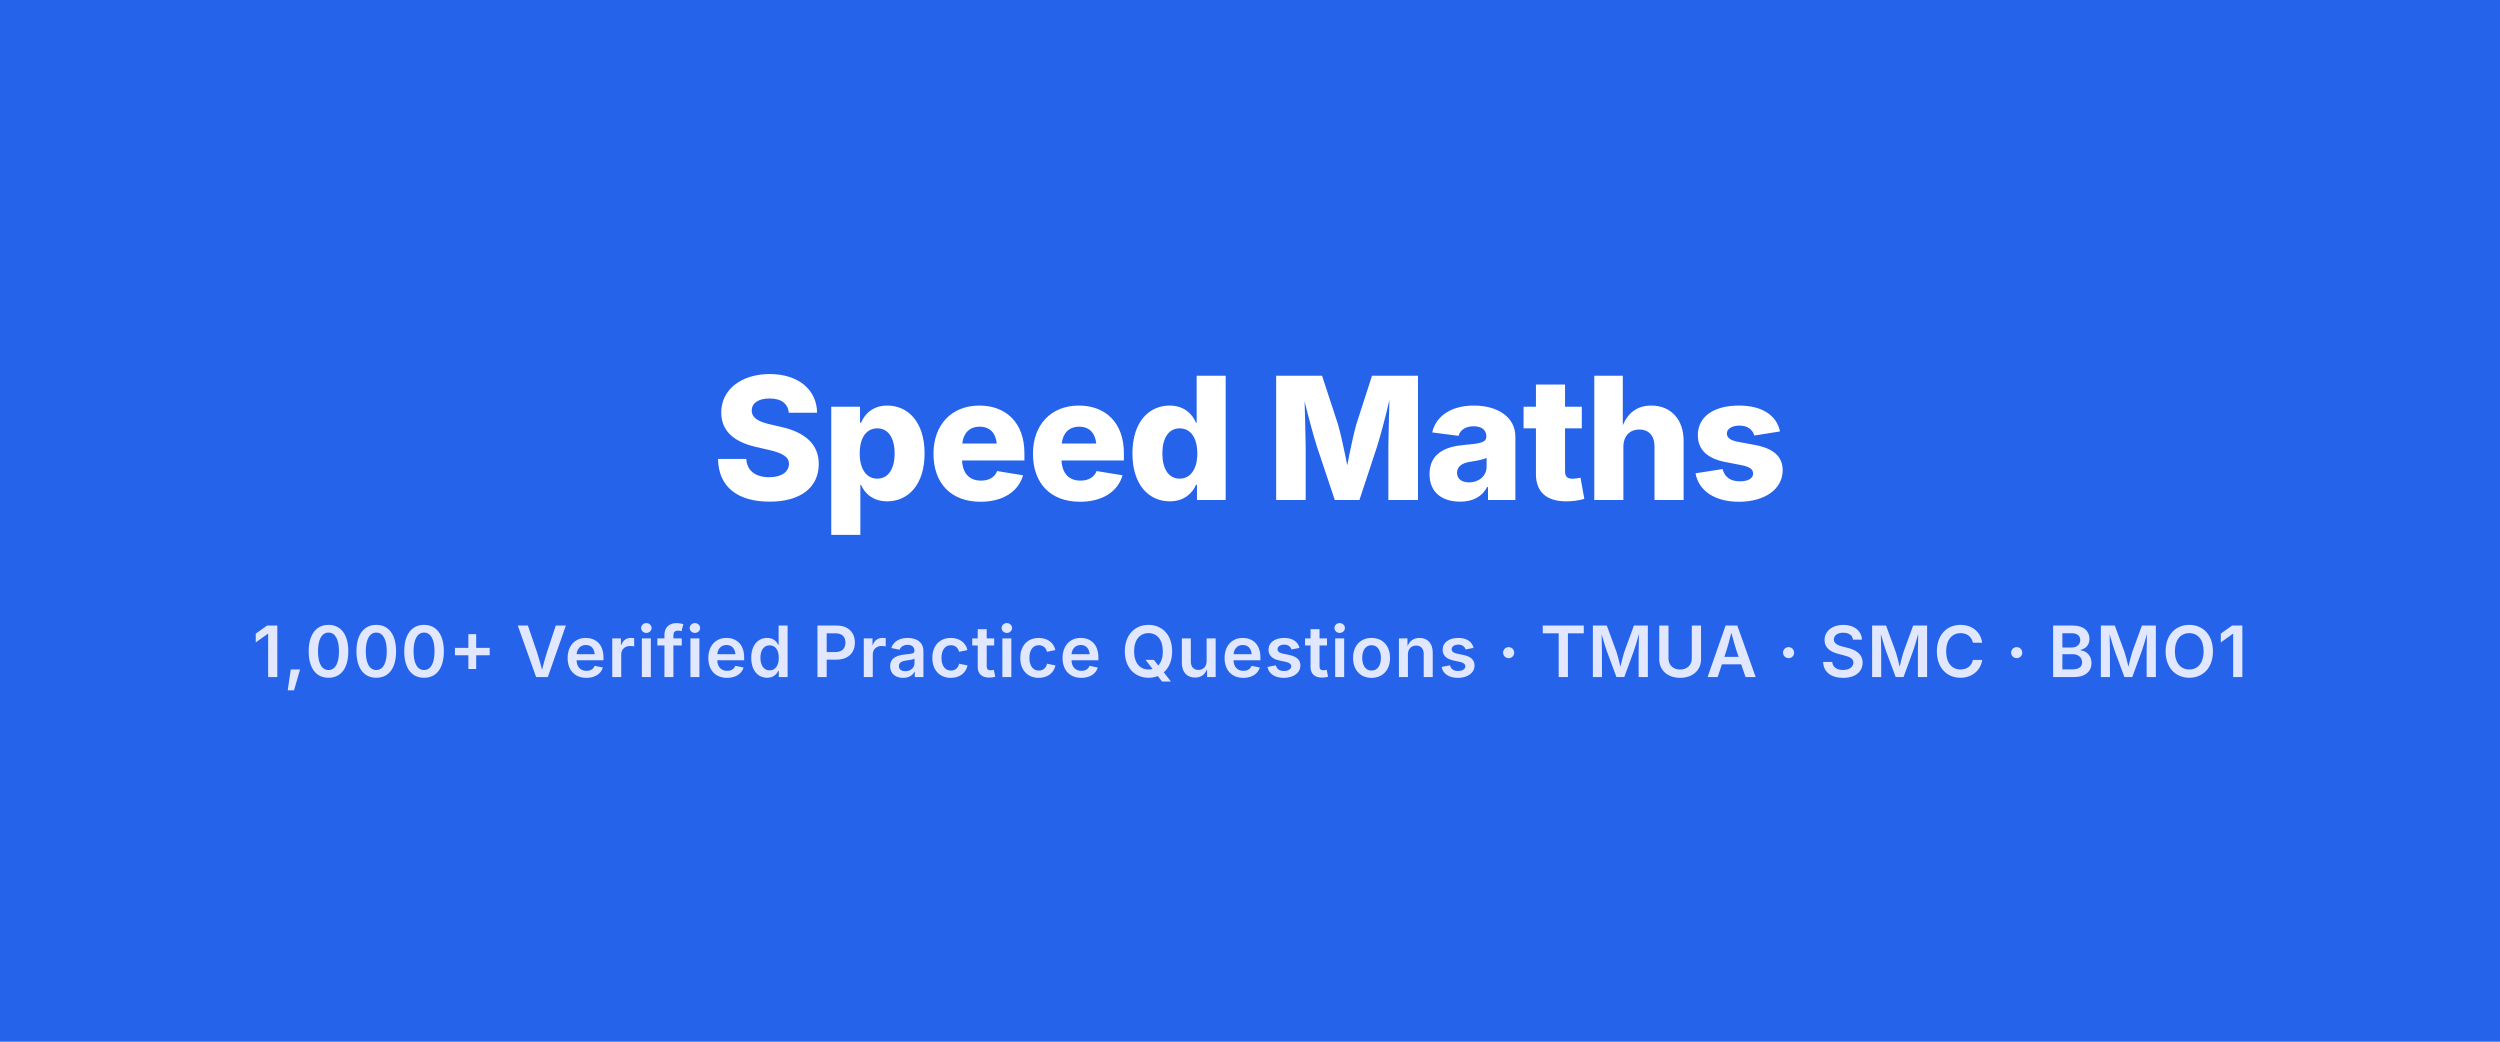
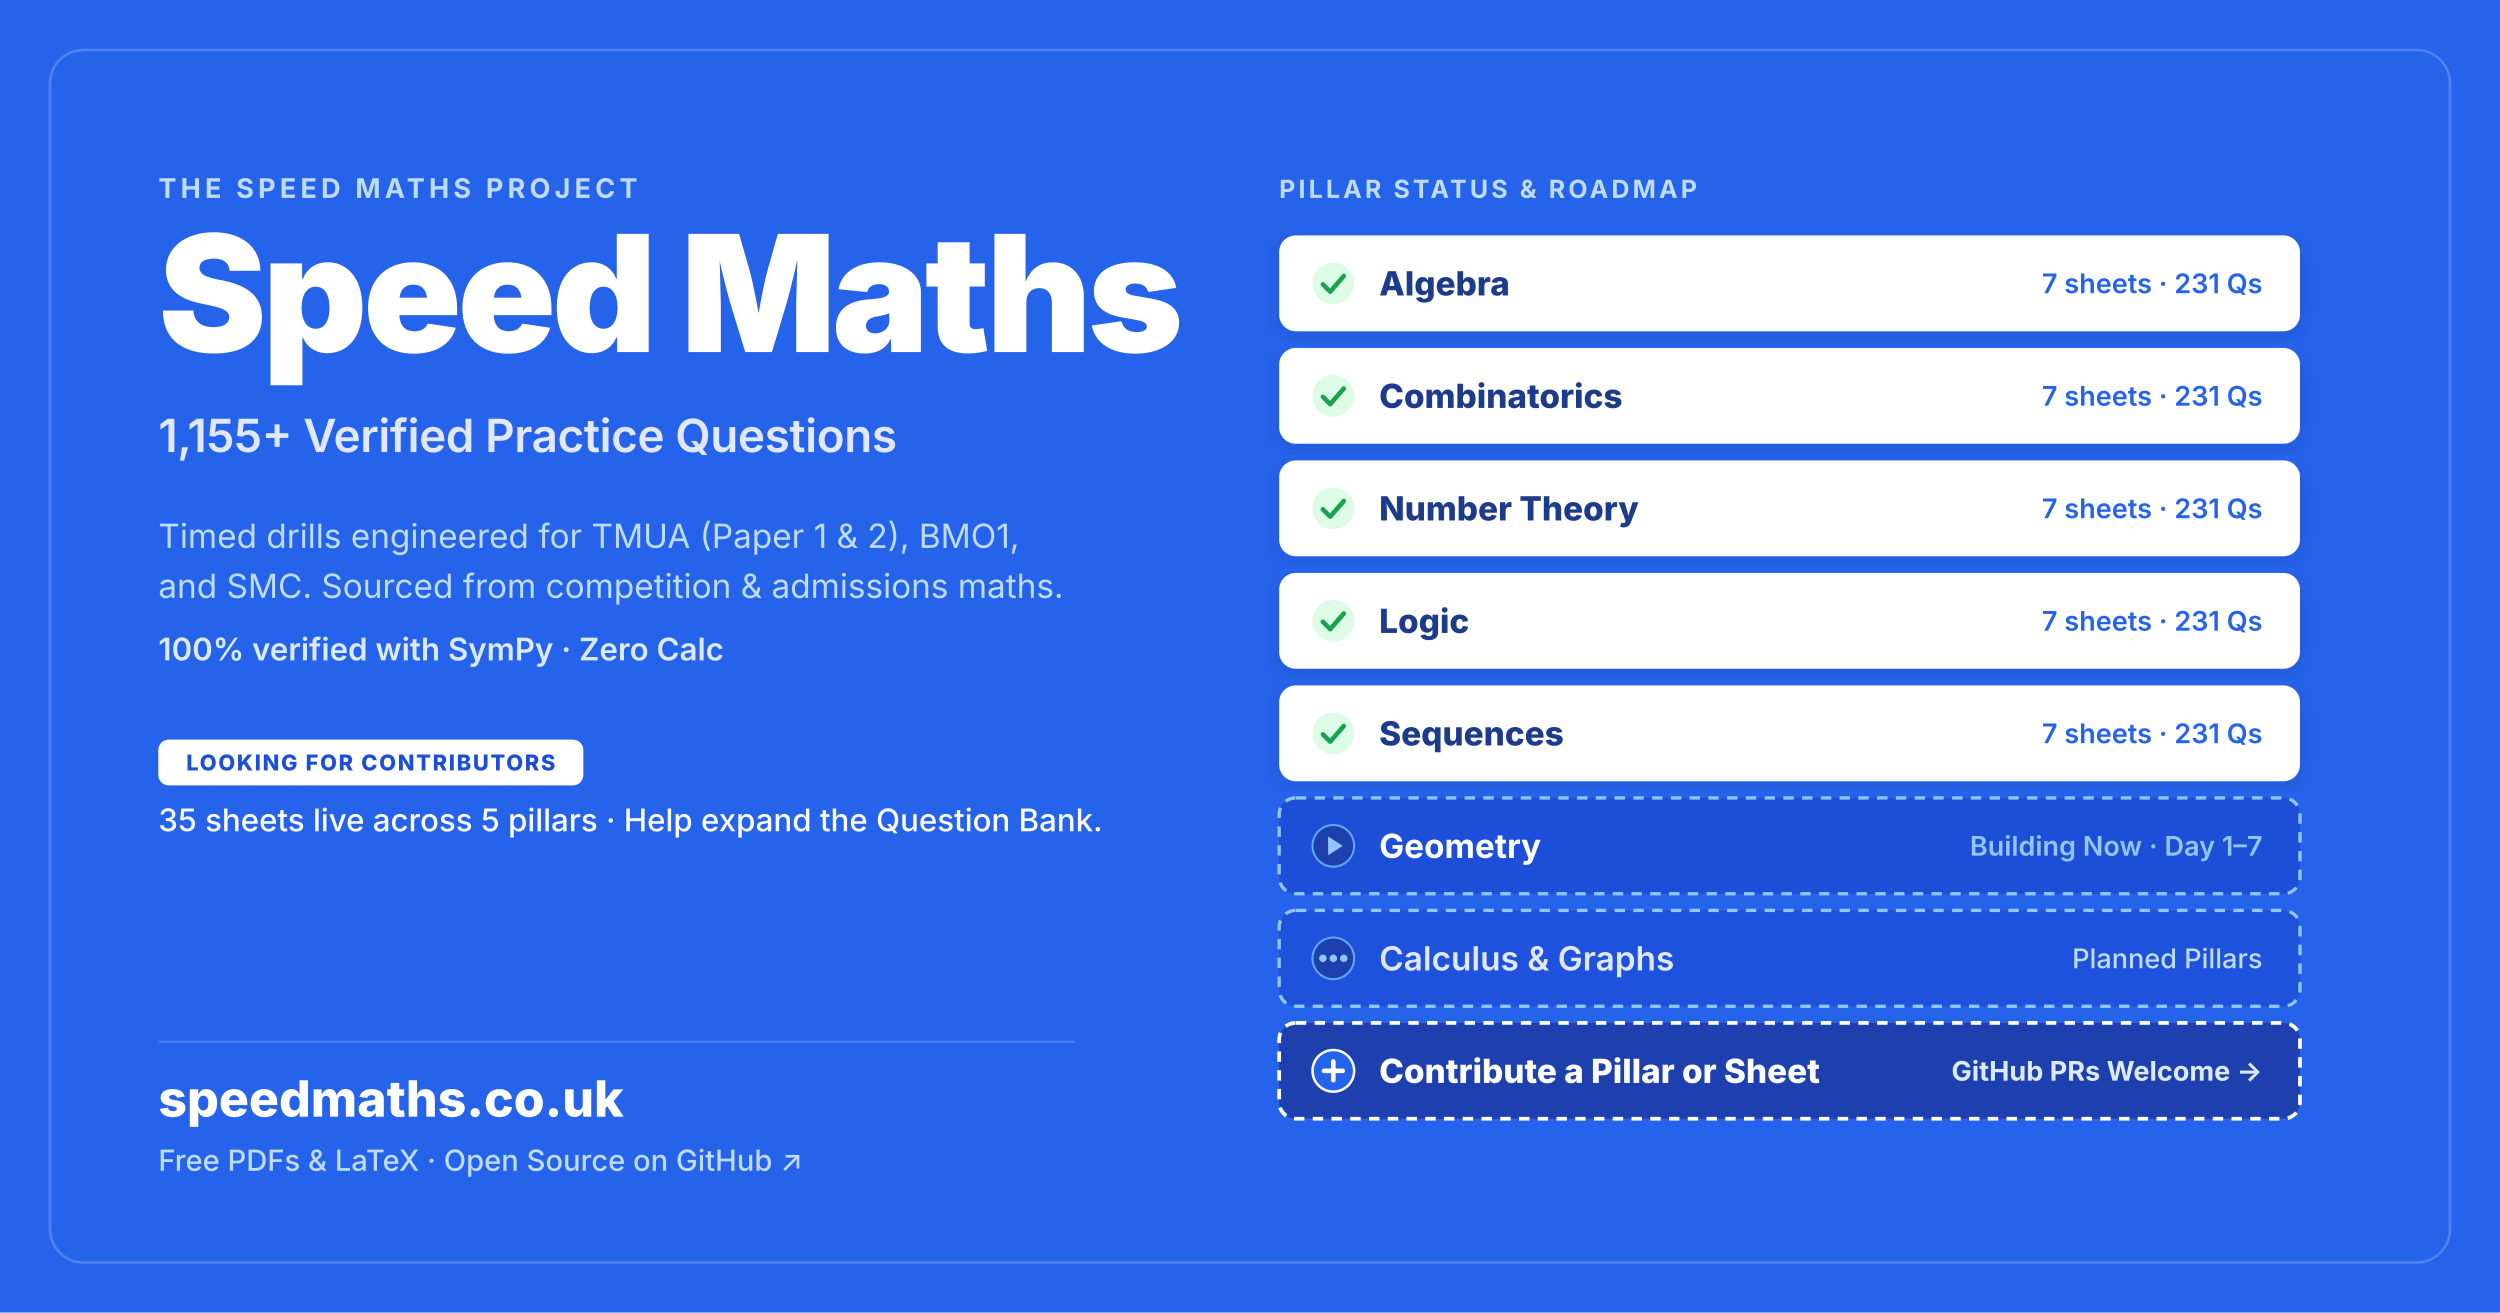
- <svg xmlns="http://www.w3.org/2000/svg" viewBox="0 0 1200 500" width="1200" height="500">
-   <rect width="1200" height="500" fill="#2563eb" />
-   <text x="600" y="240" font-family="-apple-system, BlinkMacSystemFont, 'Inter', 'Segoe UI', Roboto, sans-serif" font-weight="800" font-size="82" fill="#ffffff" text-anchor="middle" letter-spacing="-1.5">Speed Maths</text>
-   <text x="600" y="325" font-family="-apple-system, BlinkMacSystemFont, 'Inter', 'Segoe UI', Roboto, sans-serif" font-weight="600" font-size="34" fill="#e0e7ff" text-anchor="middle" letter-spacing="0.5">1,000+ Verified Practice Questions · TMUA · SMC · BMO1</text>
+ <svg xmlns="http://www.w3.org/2000/svg" viewBox="0 0 1200 630" width="1200" height="630">
+   <defs>
+     <filter id="shadow" x="-3%" y="-6%" width="106%" height="118%">
+       <feDropShadow dx="0" dy="2" stdDeviation="4" flood-color="#0f172a" flood-opacity="0.12" />
+     </filter>
+   </defs>
+   <style>
+     .sans { font-family: -apple-system, BlinkMacSystemFont, 'Inter', 'Segoe UI', Roboto, Helvetica, Arial, sans-serif; }
+     .mono { font-family: 'SF Mono', 'Fira Code', 'Roboto Mono', Menlo, Consolas, monospace; }
+   </style>
+   <rect width="1200" height="630" fill="#2563eb" />
+   <rect x="24" y="24" width="1152" height="582" rx="16" fill="none" stroke="#ffffff" stroke-width="1.2" stroke-opacity="0.2" />
+   <g transform="translate(76, 95)">
+     <text y="0" class="sans" font-size="13" font-weight="700" fill="#bfdbfe" letter-spacing="2">
+       THE SPEED MATHS PROJECT
+     </text>
+     <text y="74" class="sans" font-size="78" font-weight="900" fill="#ffffff" letter-spacing="-2">
+       Speed Maths
+     </text>
+     <text y="122" class="sans" font-size="22" font-weight="600" fill="#e0e7ff" letter-spacing="-0.2">
+       1,155+ Verified Practice Questions
+     </text>
+     <g transform="translate(0, 168)">
+       <text y="0" class="sans" font-size="16" font-weight="400" fill="#bfdbfe">
+         Timed drills engineered for TMUA (Paper 1 &amp; 2), BMO1,
+       </text>
+       <text y="24" class="sans" font-size="16" font-weight="400" fill="#bfdbfe">
+         and SMC. Sourced from competition &amp; admissions maths.
+       </text>
+       <text y="54" class="sans" font-size="15" font-weight="600" fill="#dbeafe">
+         100% verified with SymPy · Zero Calc
+       </text>
+     </g>
+     <g transform="translate(0, 260)">
+       <g transform="translate(0, 0)">
+         <rect width="204" height="22" rx="5" fill="#ffffff" />
+         <text x="102" y="11" dominant-baseline="central" class="sans" font-size="10.5" font-weight="800" fill="#1d4ed8" text-anchor="middle" letter-spacing="0.8">
+           LOOKING FOR CONTRIBUTORS
+         </text>
+       </g>
+       <text y="44" class="sans" font-size="15" font-weight="500" fill="#ffffff">
+         35 sheets live across 5 pillars · Help expand the Question Bank.
+       </text>
+     </g>
+     <g transform="translate(0, 405)">
+       <line x1="0" y1="0" x2="440" y2="0" stroke="#ffffff" stroke-opacity="0.18" stroke-width="1" />
+       <text y="36" class="sans" font-size="24" font-weight="800" fill="#ffffff">speedmaths.co.uk</text>
+       <text y="62" class="sans" font-size="14" font-weight="500" fill="#bfdbfe">Free PDFs &amp; LaTeX · Open Source on GitHub ↗</text>
+     </g>
+   </g>
+   <g transform="translate(614, 95)">
+     <text x="0" y="0" class="sans" font-size="12" font-weight="700" fill="#bfdbfe" letter-spacing="1.5">
+       PILLAR STATUS &amp; ROADMAP
+     </text>
+     <g transform="translate(0, 18)" filter="url(#shadow)">
+       <rect width="490" height="46" rx="8" fill="#ffffff" />
+       <circle cx="26" cy="23" r="10" fill="#dcfce7" />
+       <path d="M21 23.5 L24.5 27 L31 19.5" stroke="#16a34a" stroke-width="2.2" stroke-linecap="round" stroke-linejoin="round" fill="none" />
+       <text x="48" y="23" dominant-baseline="central" class="sans" font-size="16" font-weight="800" fill="#1e3a8a">Algebra</text>
+       <text x="472" y="23" dominant-baseline="central" class="sans" font-size="13" font-weight="600" fill="#2563eb" text-anchor="end">7 sheets · 231 Qs</text>
+     </g>
+     <g transform="translate(0, 72)" filter="url(#shadow)">
+       <rect width="490" height="46" rx="8" fill="#ffffff" />
+       <circle cx="26" cy="23" r="10" fill="#dcfce7" />
+       <path d="M21 23.5 L24.5 27 L31 19.5" stroke="#16a34a" stroke-width="2.2" stroke-linecap="round" stroke-linejoin="round" fill="none" />
+       <text x="48" y="23" dominant-baseline="central" class="sans" font-size="16" font-weight="800" fill="#1e3a8a">Combinatorics</text>
+       <text x="472" y="23" dominant-baseline="central" class="sans" font-size="13" font-weight="600" fill="#2563eb" text-anchor="end">7 sheets · 231 Qs</text>
+     </g>
+     <g transform="translate(0, 126)" filter="url(#shadow)">
+       <rect width="490" height="46" rx="8" fill="#ffffff" />
+       <circle cx="26" cy="23" r="10" fill="#dcfce7" />
+       <path d="M21 23.5 L24.5 27 L31 19.5" stroke="#16a34a" stroke-width="2.2" stroke-linecap="round" stroke-linejoin="round" fill="none" />
+       <text x="48" y="23" dominant-baseline="central" class="sans" font-size="16" font-weight="800" fill="#1e3a8a">Number Theory</text>
+       <text x="472" y="23" dominant-baseline="central" class="sans" font-size="13" font-weight="600" fill="#2563eb" text-anchor="end">7 sheets · 231 Qs</text>
+     </g>
+     <g transform="translate(0, 180)" filter="url(#shadow)">
+       <rect width="490" height="46" rx="8" fill="#ffffff" />
+       <circle cx="26" cy="23" r="10" fill="#dcfce7" />
+       <path d="M21 23.5 L24.5 27 L31 19.5" stroke="#16a34a" stroke-width="2.2" stroke-linecap="round" stroke-linejoin="round" fill="none" />
+       <text x="48" y="23" dominant-baseline="central" class="sans" font-size="16" font-weight="800" fill="#1e3a8a">Logic</text>
+       <text x="472" y="23" dominant-baseline="central" class="sans" font-size="13" font-weight="600" fill="#2563eb" text-anchor="end">7 sheets · 231 Qs</text>
+     </g>
+     <g transform="translate(0, 234)" filter="url(#shadow)">
+       <rect width="490" height="46" rx="8" fill="#ffffff" />
+       <circle cx="26" cy="23" r="10" fill="#dcfce7" />
+       <path d="M21 23.5 L24.5 27 L31 19.5" stroke="#16a34a" stroke-width="2.2" stroke-linecap="round" stroke-linejoin="round" fill="none" />
+       <text x="48" y="23" dominant-baseline="central" class="sans" font-size="16" font-weight="800" fill="#1e3a8a">Sequences</text>
+       <text x="472" y="23" dominant-baseline="central" class="sans" font-size="13" font-weight="600" fill="#2563eb" text-anchor="end">7 sheets · 231 Qs</text>
+     </g>
+     <g transform="translate(0, 288)">
+       <rect width="490" height="46" rx="8" fill="#1d4ed8" stroke="#93c5fd" stroke-width="1.6" stroke-dasharray="5 4" />
+       <circle cx="26" cy="23" r="10" fill="#1e40af" stroke="#60a5fa" stroke-width="1" />
+       <polygon points="23.5,18.5 23.5,27.5 30.5,23" fill="#93c5fd" />
+       <text x="48" y="23" dominant-baseline="central" class="sans" font-size="16" font-weight="700" fill="#ffffff">Geometry</text>
+       <text x="472" y="23" dominant-baseline="central" class="sans" font-size="13" font-weight="600" fill="#93c5fd" text-anchor="end">Building Now · Day 1–7</text>
+     </g>
+     <g transform="translate(0, 342)">
+       <rect width="490" height="46" rx="8" fill="#1d4ed8" stroke="#93c5fd" stroke-width="1.6" stroke-dasharray="5 4" fill-opacity="0.8" />
+       <circle cx="26" cy="23" r="10" fill="#1e40af" stroke="#60a5fa" stroke-width="1" />
+       <circle cx="21" cy="23" r="1.8" fill="#93c5fd" />
+       <circle cx="26" cy="23" r="1.8" fill="#93c5fd" />
+       <circle cx="31" cy="23" r="1.8" fill="#93c5fd" />
+       <text x="48" y="23" dominant-baseline="central" class="sans" font-size="16" font-weight="600" fill="#e0e7ff">Calculus &amp; Graphs</text>
+       <text x="472" y="23" dominant-baseline="central" class="sans" font-size="13" font-weight="500" fill="#bfdbfe" text-anchor="end">Planned Pillars</text>
+     </g>
+     <g transform="translate(0, 396)">
+       <rect width="490" height="46" rx="8" fill="#1e40af" stroke="#ffffff" stroke-width="1.8" stroke-dasharray="5 4" />
+       <circle cx="26" cy="23" r="10" fill="#2563eb" stroke="#ffffff" stroke-width="1.2" />
+       <path d="M26 18.5 L26 27.5 M21.5 23 L30.5 23" stroke="#ffffff" stroke-width="2.2" stroke-linecap="round" />
+       <text x="48" y="23" dominant-baseline="central" class="sans" font-size="16" font-weight="800" fill="#ffffff">Contribute a Pillar or Sheet</text>
+       <text x="472" y="23" dominant-baseline="central" class="sans" font-size="13" font-weight="700" fill="#dbeafe" text-anchor="end">GitHub PRs Welcome →</text>
+     </g>
+   </g>
</svg>
